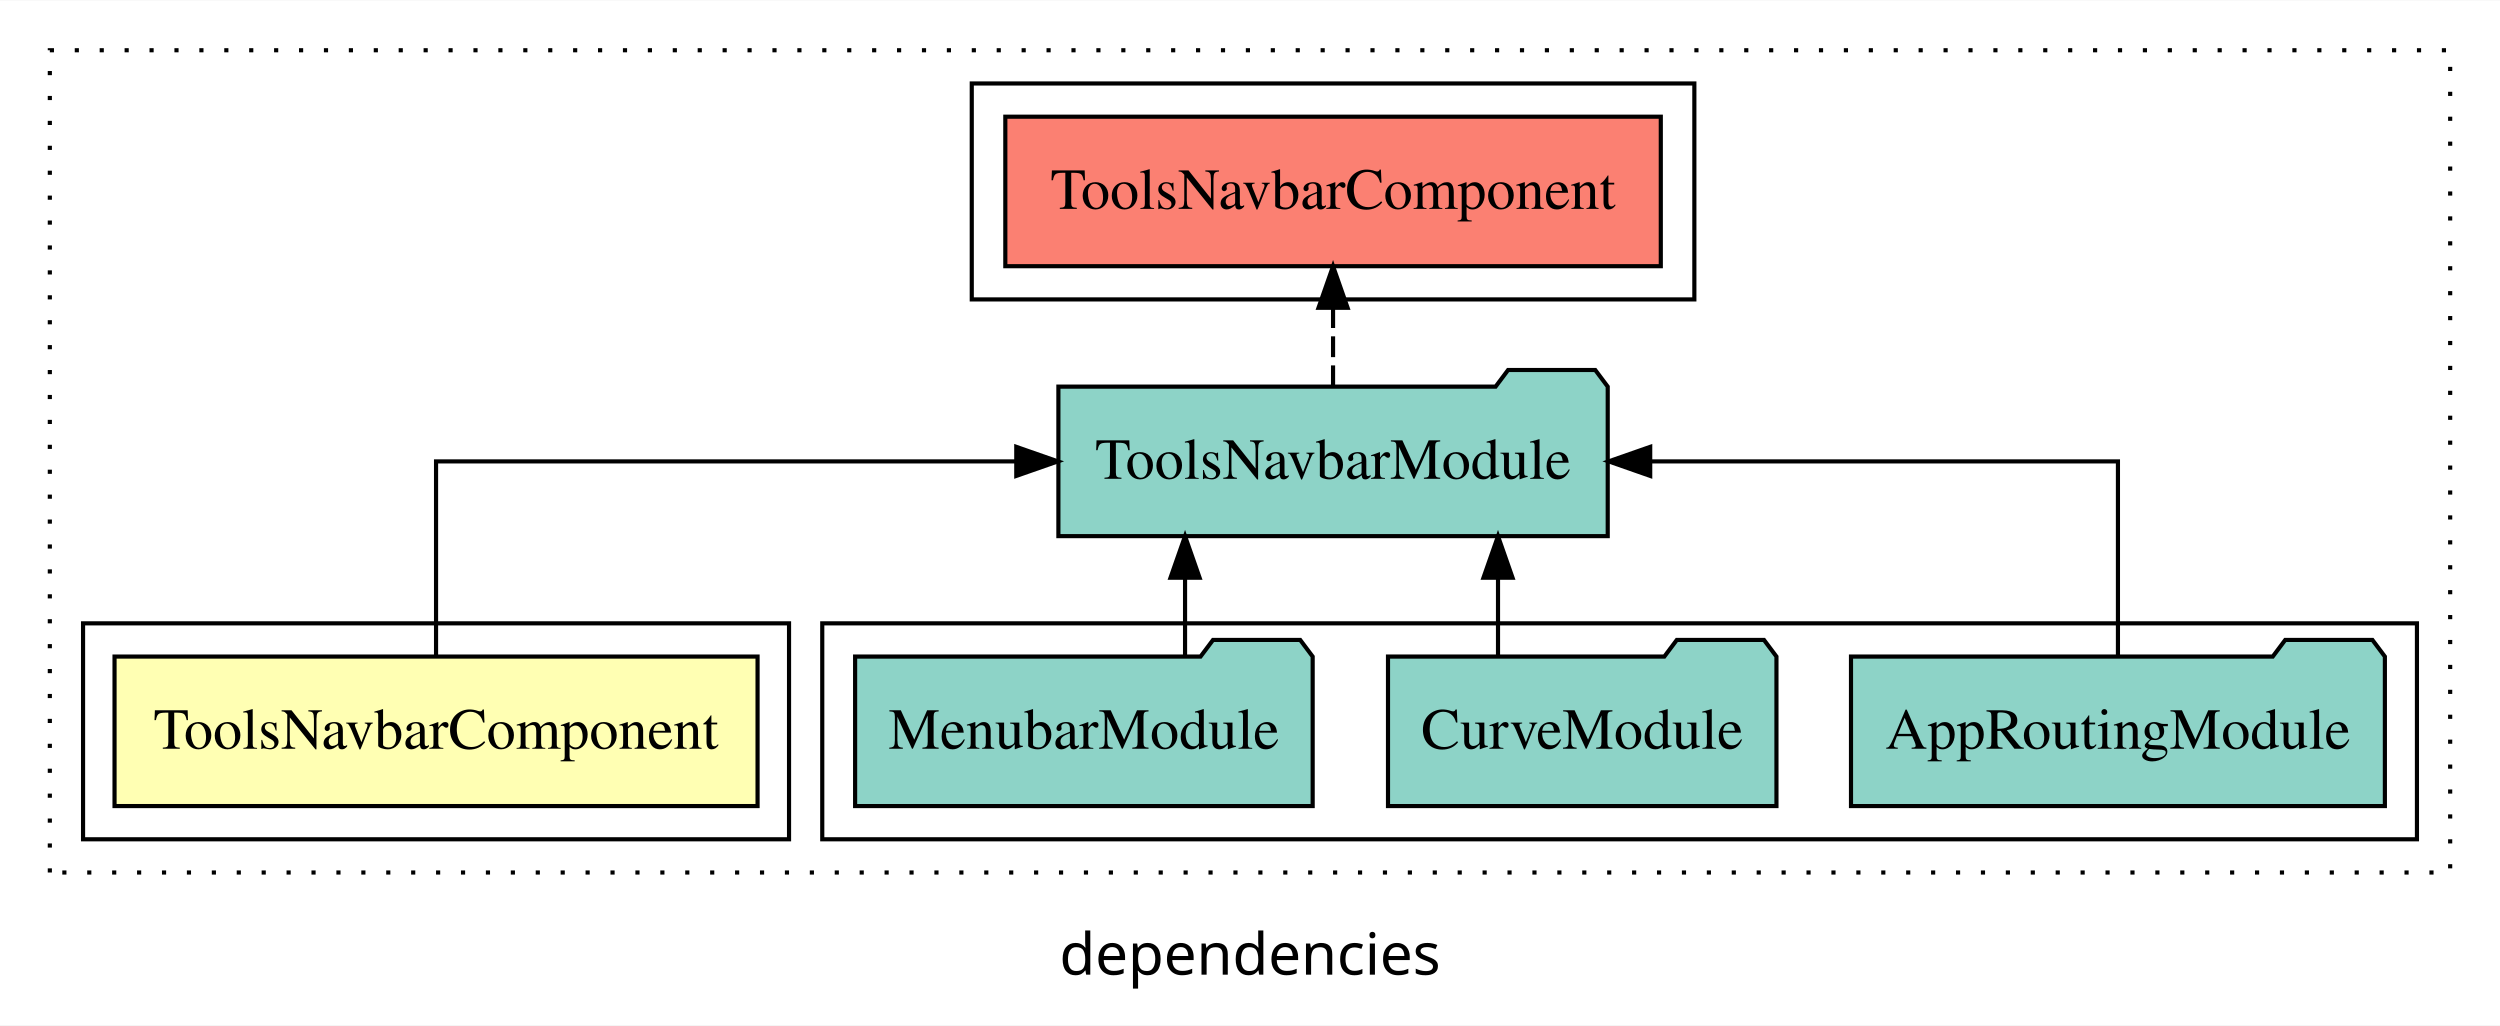
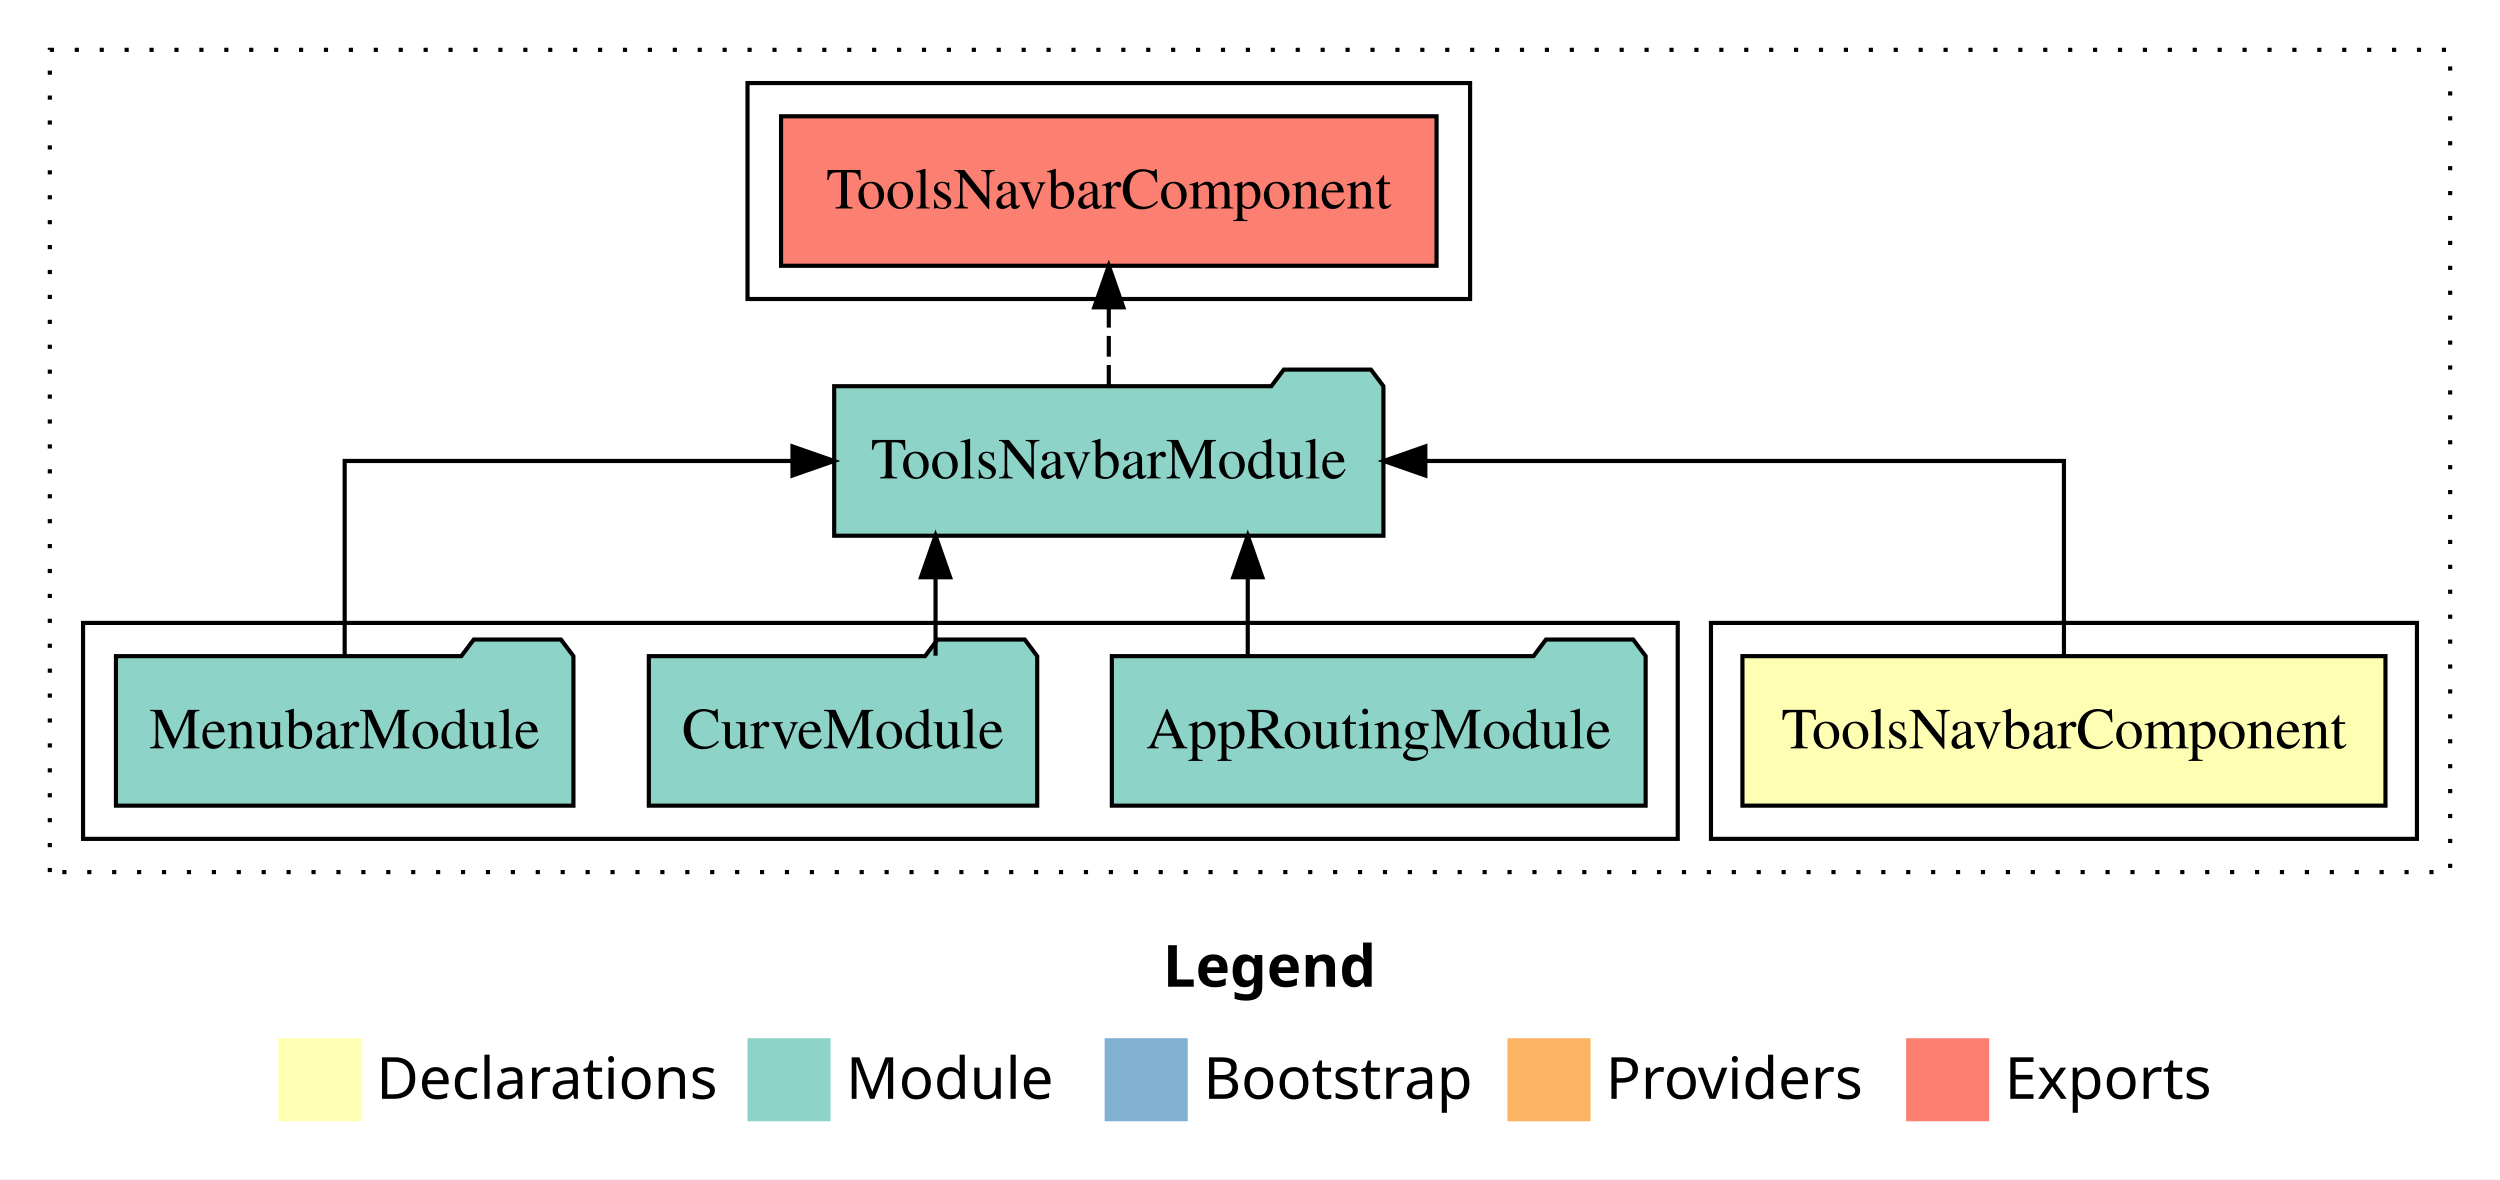
- <svg xmlns="http://www.w3.org/2000/svg" width="602pt" height="247pt" viewBox="0.00 0.00 602.00 246.80">
-   <g id="graph0" class="graph" transform="scale(1 1) rotate(0) translate(4 242.8)">
-     <polygon fill="white" stroke="transparent" points="-4,4 -4,-242.8 598,-242.8 598,4 -4,4" />
-     <text text-anchor="middle" x="297" y="-8.2" font-family="sans-serif" font-size="14.00">dependencies</text>
+ <svg xmlns="http://www.w3.org/2000/svg" width="602pt" height="284pt" viewBox="0.00 0.00 602.00 284.00">
+   <g id="graph0" class="graph" transform="scale(1 1) rotate(0) translate(4 280)">
+     <polygon fill="white" stroke="transparent" points="-4,4 -4,-280 598,-280 598,4 -4,4" />
+     <text text-anchor="start" x="276.01" y="-42.4" font-family="Times-12" font-weight="bold" font-size="14.00">Legend</text>
+     <polygon fill="#ffffb3" stroke="transparent" points="63,-10 63,-30 83,-30 83,-10 63,-10" />
+     <text text-anchor="start" x="86.63" y="-15.4" font-family="Times-12" font-size="14.00">  Declarations</text>
+     <polygon fill="#8dd3c7" stroke="transparent" points="176,-10 176,-30 196,-30 196,-10 176,-10" />
+     <text text-anchor="start" x="199.73" y="-15.4" font-family="Times-12" font-size="14.00">  Module</text>
+     <polygon fill="#80b1d3" stroke="transparent" points="262,-10 262,-30 282,-30 282,-10 262,-10" />
+     <text text-anchor="start" x="285.78" y="-15.4" font-family="Times-12" font-size="14.00">  Bootstrap</text>
+     <polygon fill="#fdb462" stroke="transparent" points="359,-10 359,-30 379,-30 379,-10 359,-10" />
+     <text text-anchor="start" x="382.67" y="-15.4" font-family="Times-12" font-size="14.00">  Providers</text>
+     <polygon fill="#fb8072" stroke="transparent" points="455,-10 455,-30 475,-30 475,-10 455,-10" />
+     <text text-anchor="start" x="478.73" y="-15.4" font-family="Times-12" font-size="14.00">  Exports</text>
    <g id="clust1" class="cluster">
-       <polygon fill="none" stroke="black" stroke-dasharray="1,5" points="8,-32.8 8,-230.8 586,-230.8 586,-32.8 8,-32.8" />
+       <polygon fill="none" stroke="black" stroke-dasharray="1,5" points="8,-70 8,-268 586,-268 586,-70 8,-70" />
+     </g>
+     <g id="clust2" class="cluster">
+       <polygon fill="none" stroke="black" points="408,-78 408,-130 578,-130 578,-78 408,-78" />
    </g>
    <g id="clust5" class="cluster">
-       <polygon fill="none" stroke="black" points="230,-170.8 230,-222.8 404,-222.8 404,-170.8 230,-170.8" />
+       <polygon fill="none" stroke="black" points="176,-208 176,-260 350,-260 350,-208 176,-208" />
    </g>
    <g id="clust4" class="cluster">
-       <polygon fill="none" stroke="black" points="194,-40.8 194,-92.8 578,-92.8 578,-40.8 194,-40.8" />
-     </g>
-     <g id="clust2" class="cluster">
-       <polygon fill="none" stroke="black" points="16,-40.8 16,-92.8 186,-92.8 186,-40.8 16,-40.8" />
+       <polygon fill="none" stroke="black" points="16,-78 16,-130 400,-130 400,-78 16,-78" />
    </g>
    <g id="node1" class="node">
-       <polygon fill="#ffffb3" stroke="black" points="178.42,-84.8 23.58,-84.8 23.58,-48.8 178.42,-48.8 178.42,-84.8" />
-       <text text-anchor="middle" x="101" y="-62.6" font-family="Times,serif" font-size="14.00">ToolsNavbarComponent</text>
+       <polygon fill="#ffffb3" stroke="black" points="570.42,-122 415.58,-122 415.58,-86 570.42,-86 570.42,-122" />
+       <text text-anchor="middle" x="493" y="-99.8" font-family="Times,serif" font-size="14.00">ToolsNavbarComponent</text>
    </g>
    <g id="node2" class="node">
-       <polygon fill="#8dd3c7" stroke="black" points="383.14,-149.8 380.14,-153.8 359.14,-153.8 356.14,-149.8 250.86,-149.8 250.86,-113.8 383.14,-113.8 383.14,-149.8" />
-       <text text-anchor="middle" x="317" y="-127.6" font-family="Times,serif" font-size="14.00">ToolsNavbarModule</text>
+       <polygon fill="#8dd3c7" stroke="black" points="329.13,-187 326.13,-191 305.13,-191 302.13,-187 196.87,-187 196.87,-151 329.13,-151 329.13,-187" />
+       <text text-anchor="middle" x="263" y="-164.8" font-family="Times,serif" font-size="14.00">ToolsNavbarModule</text>
    </g>
    <g id="edge1" class="edge">
-       <path fill="none" stroke="black" d="M101,-84.91C101,-104.14 101,-131.8 101,-131.8 101,-131.8 240.72,-131.8 240.72,-131.8" />
-       <polygon fill="black" stroke="black" points="240.72,-135.3 250.72,-131.8 240.72,-128.3 240.72,-135.3" />
+       <path fill="none" stroke="black" d="M493,-122.11C493,-141.34 493,-169 493,-169 493,-169 339.22,-169 339.22,-169" />
+       <polygon fill="black" stroke="black" points="339.22,-165.5 329.22,-169 339.22,-172.5 339.22,-165.5" />
    </g>
    <g id="node6" class="node">
-       <polygon fill="#fb8072" stroke="black" points="395.92,-214.8 238.08,-214.8 238.08,-178.8 395.92,-178.8 395.92,-214.8" />
-       <text text-anchor="middle" x="317" y="-192.6" font-family="Times,serif" font-size="14.00">ToolsNavbarComponent </text>
+       <polygon fill="#fb8072" stroke="black" points="341.92,-252 184.08,-252 184.08,-216 341.92,-216 341.92,-252" />
+       <text text-anchor="middle" x="263" y="-229.8" font-family="Times,serif" font-size="14.00">ToolsNavbarComponent </text>
    </g>
    <g id="edge5" class="edge">
-       <path fill="none" stroke="black" stroke-dasharray="5,2" d="M317,-149.91C317,-149.91 317,-168.79 317,-168.79" />
-       <polygon fill="black" stroke="black" points="313.5,-168.79 317,-178.79 320.5,-168.79 313.5,-168.79" />
+       <path fill="none" stroke="black" stroke-dasharray="5,2" d="M263,-187.11C263,-187.11 263,-205.99 263,-205.99" />
+       <polygon fill="black" stroke="black" points="259.5,-205.99 263,-215.99 266.5,-205.99 259.5,-205.99" />
    </g>
    <g id="node3" class="node">
-       <polygon fill="#8dd3c7" stroke="black" points="570.28,-84.8 567.28,-88.8 546.28,-88.8 543.28,-84.8 441.72,-84.8 441.72,-48.8 570.28,-48.8 570.28,-84.8" />
-       <text text-anchor="middle" x="506" y="-62.6" font-family="Times,serif" font-size="14.00">AppRoutingModule</text>
+       <polygon fill="#8dd3c7" stroke="black" points="392.27,-122 389.27,-126 368.27,-126 365.27,-122 263.73,-122 263.73,-86 392.27,-86 392.27,-122" />
+       <text text-anchor="middle" x="328" y="-99.8" font-family="Times,serif" font-size="14.00">AppRoutingModule</text>
    </g>
    <g id="edge2" class="edge">
-       <path fill="none" stroke="black" d="M506,-84.91C506,-104.14 506,-131.8 506,-131.8 506,-131.8 393.37,-131.8 393.37,-131.8" />
-       <polygon fill="black" stroke="black" points="393.37,-128.3 383.37,-131.8 393.37,-135.3 393.37,-128.3" />
+       <path fill="none" stroke="black" d="M296.46,-122.11C296.46,-122.11 296.46,-140.99 296.46,-140.99" />
+       <polygon fill="black" stroke="black" points="292.97,-140.99 296.46,-150.99 299.97,-140.99 292.97,-140.99" />
    </g>
    <g id="node4" class="node">
-       <polygon fill="#8dd3c7" stroke="black" points="423.77,-84.8 420.77,-88.8 399.77,-88.8 396.77,-84.8 330.23,-84.8 330.23,-48.8 423.77,-48.8 423.77,-84.8" />
-       <text text-anchor="middle" x="377" y="-62.6" font-family="Times,serif" font-size="14.00">CurveModule</text>
+       <polygon fill="#8dd3c7" stroke="black" points="245.76,-122 242.76,-126 221.76,-126 218.76,-122 152.24,-122 152.24,-86 245.76,-86 245.76,-122" />
+       <text text-anchor="middle" x="199" y="-99.8" font-family="Times,serif" font-size="14.00">CurveModule</text>
    </g>
    <g id="edge3" class="edge">
-       <path fill="none" stroke="black" d="M356.72,-84.91C356.72,-84.91 356.72,-103.79 356.72,-103.79" />
-       <polygon fill="black" stroke="black" points="353.22,-103.79 356.72,-113.79 360.22,-103.79 353.22,-103.79" />
+       <path fill="none" stroke="black" d="M221.28,-122.11C221.28,-122.11 221.28,-140.99 221.28,-140.99" />
+       <polygon fill="black" stroke="black" points="217.78,-140.99 221.28,-150.99 224.78,-140.99 217.78,-140.99" />
    </g>
    <g id="node5" class="node">
-       <polygon fill="#8dd3c7" stroke="black" points="312.09,-84.8 309.09,-88.8 288.09,-88.8 285.09,-84.8 201.91,-84.8 201.91,-48.8 312.09,-48.8 312.09,-84.8" />
-       <text text-anchor="middle" x="257" y="-62.6" font-family="Times,serif" font-size="14.00">MenubarModule</text>
+       <polygon fill="#8dd3c7" stroke="black" points="134.08,-122 131.08,-126 110.08,-126 107.08,-122 23.92,-122 23.92,-86 134.08,-86 134.08,-122" />
+       <text text-anchor="middle" x="79" y="-99.8" font-family="Times,serif" font-size="14.00">MenubarModule</text>
    </g>
    <g id="edge4" class="edge">
-       <path fill="none" stroke="black" d="M281.36,-84.91C281.36,-84.91 281.36,-103.79 281.36,-103.79" />
-       <polygon fill="black" stroke="black" points="277.86,-103.79 281.36,-113.79 284.86,-103.79 277.86,-103.79" />
+       <path fill="none" stroke="black" d="M79,-122.11C79,-141.34 79,-169 79,-169 79,-169 186.83,-169 186.83,-169" />
+       <polygon fill="black" stroke="black" points="186.83,-172.5 196.83,-169 186.83,-165.5 186.83,-172.5" />
    </g>
  </g>
</svg>
